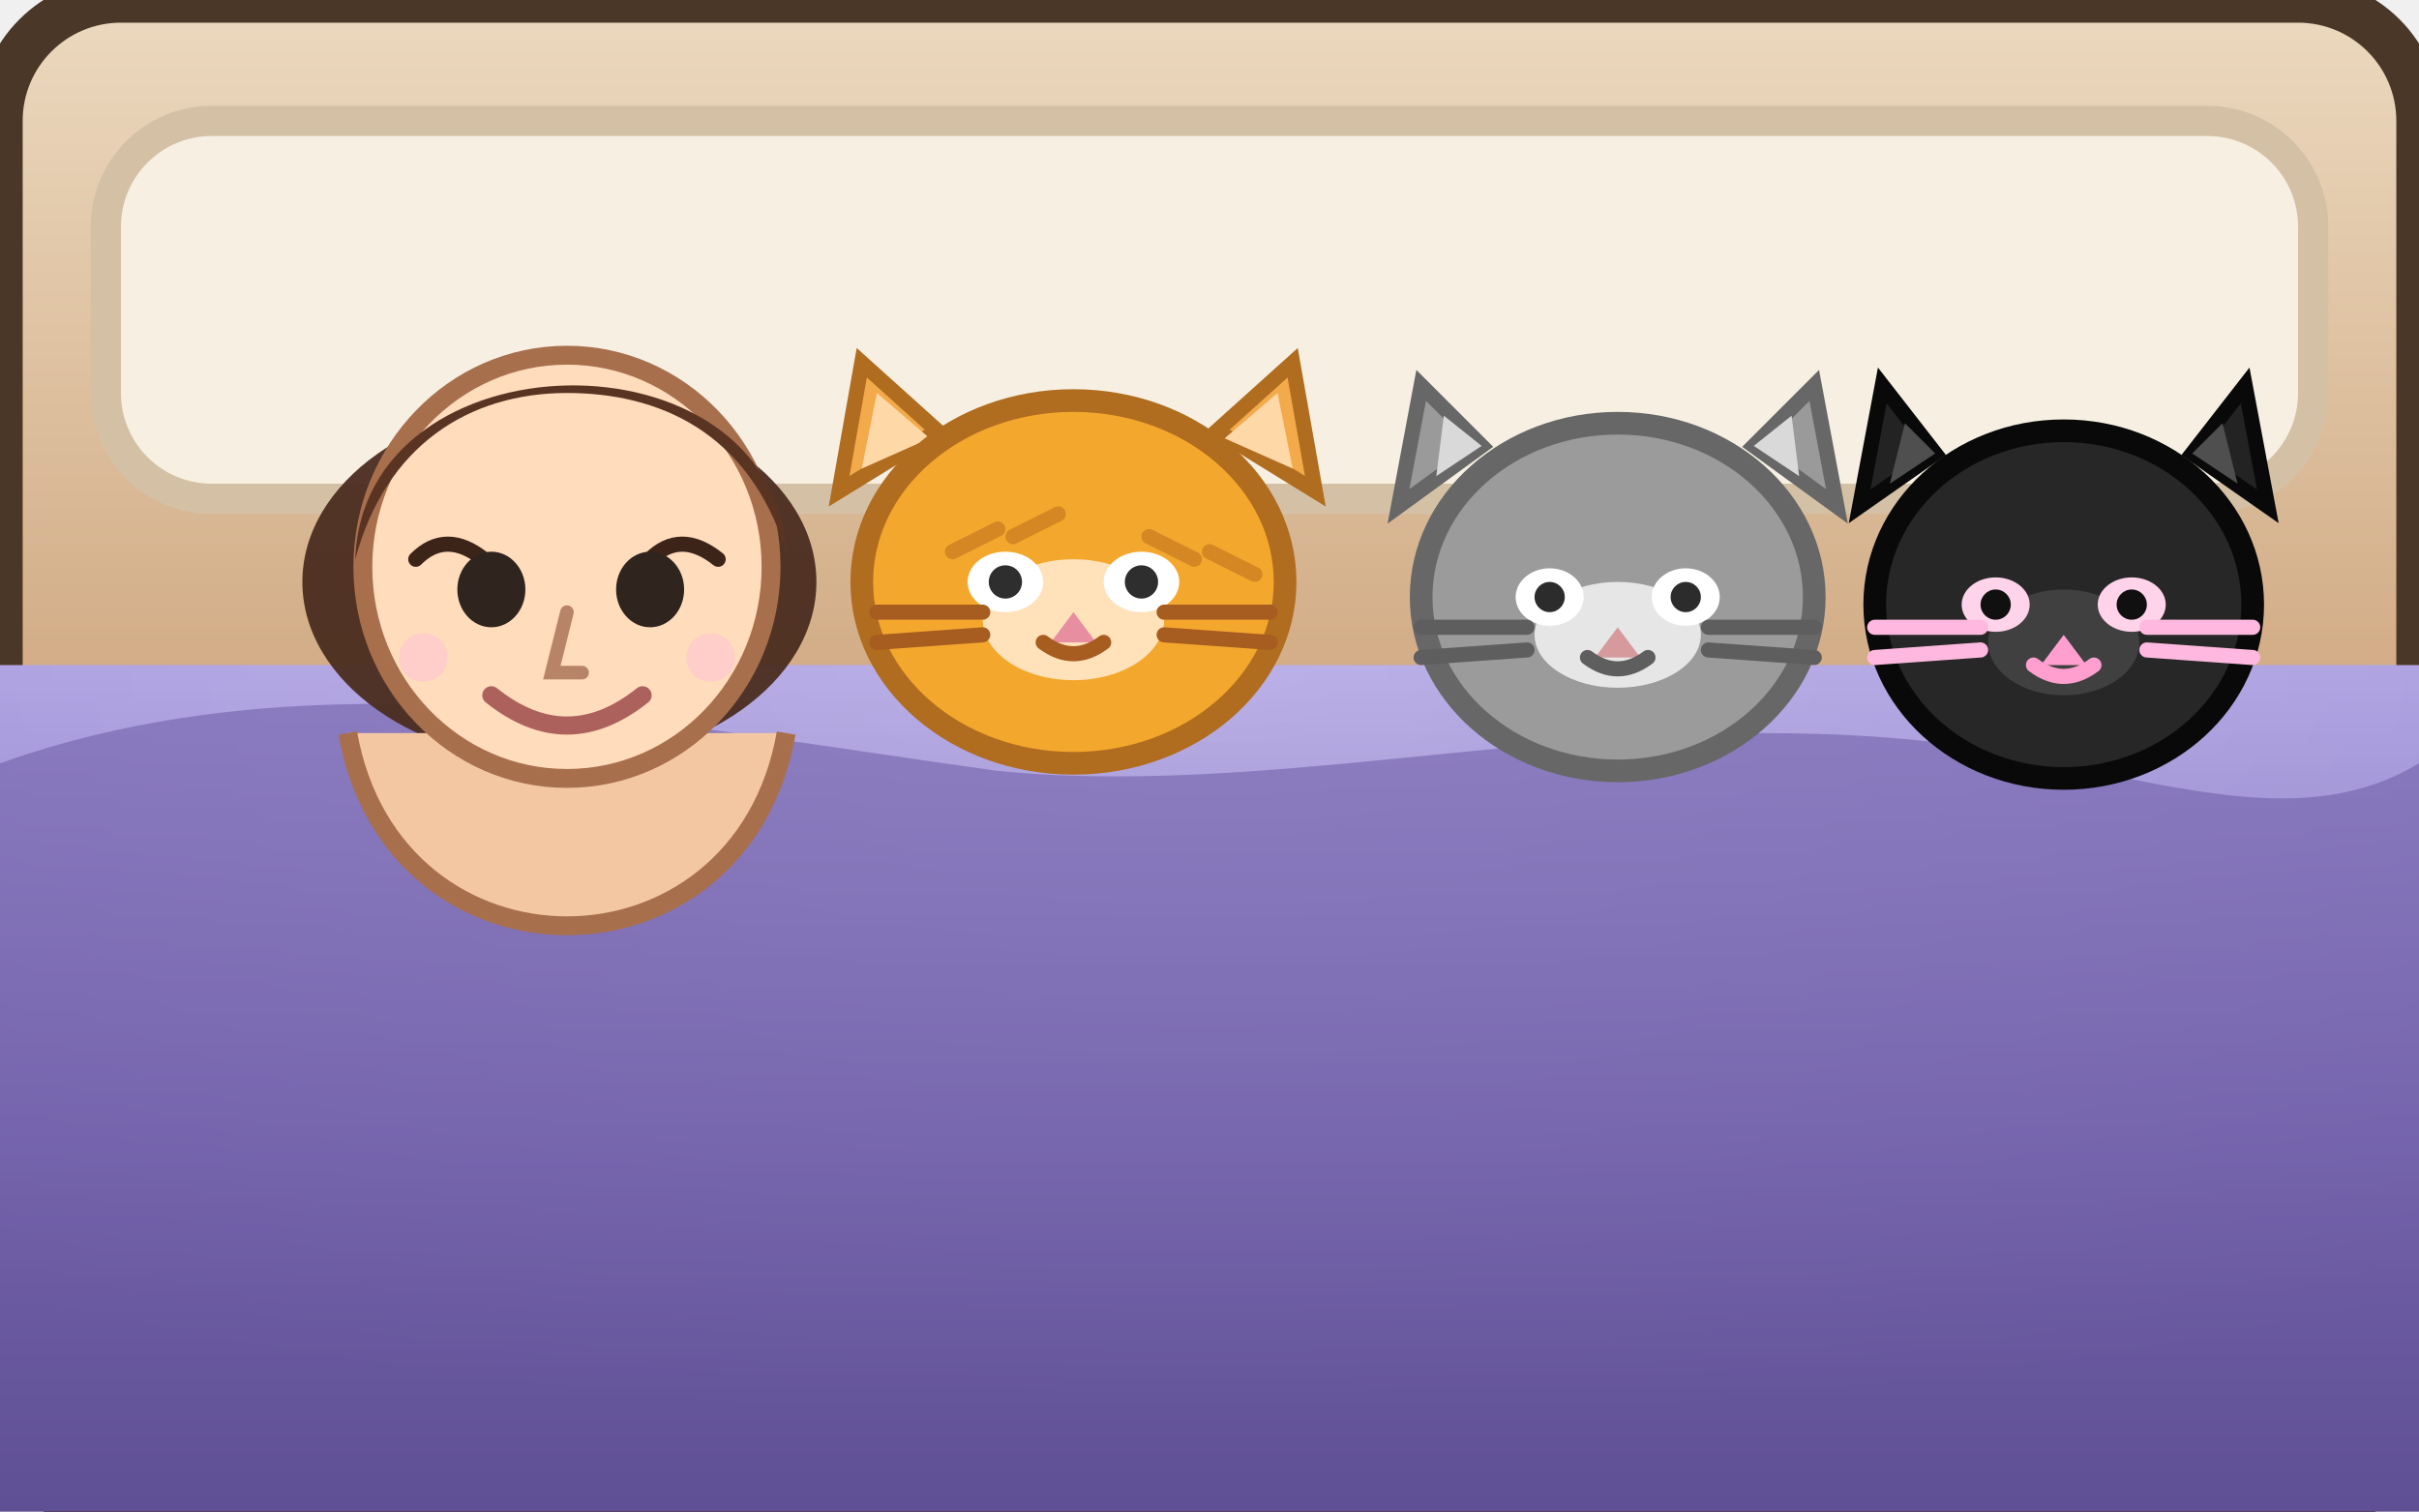
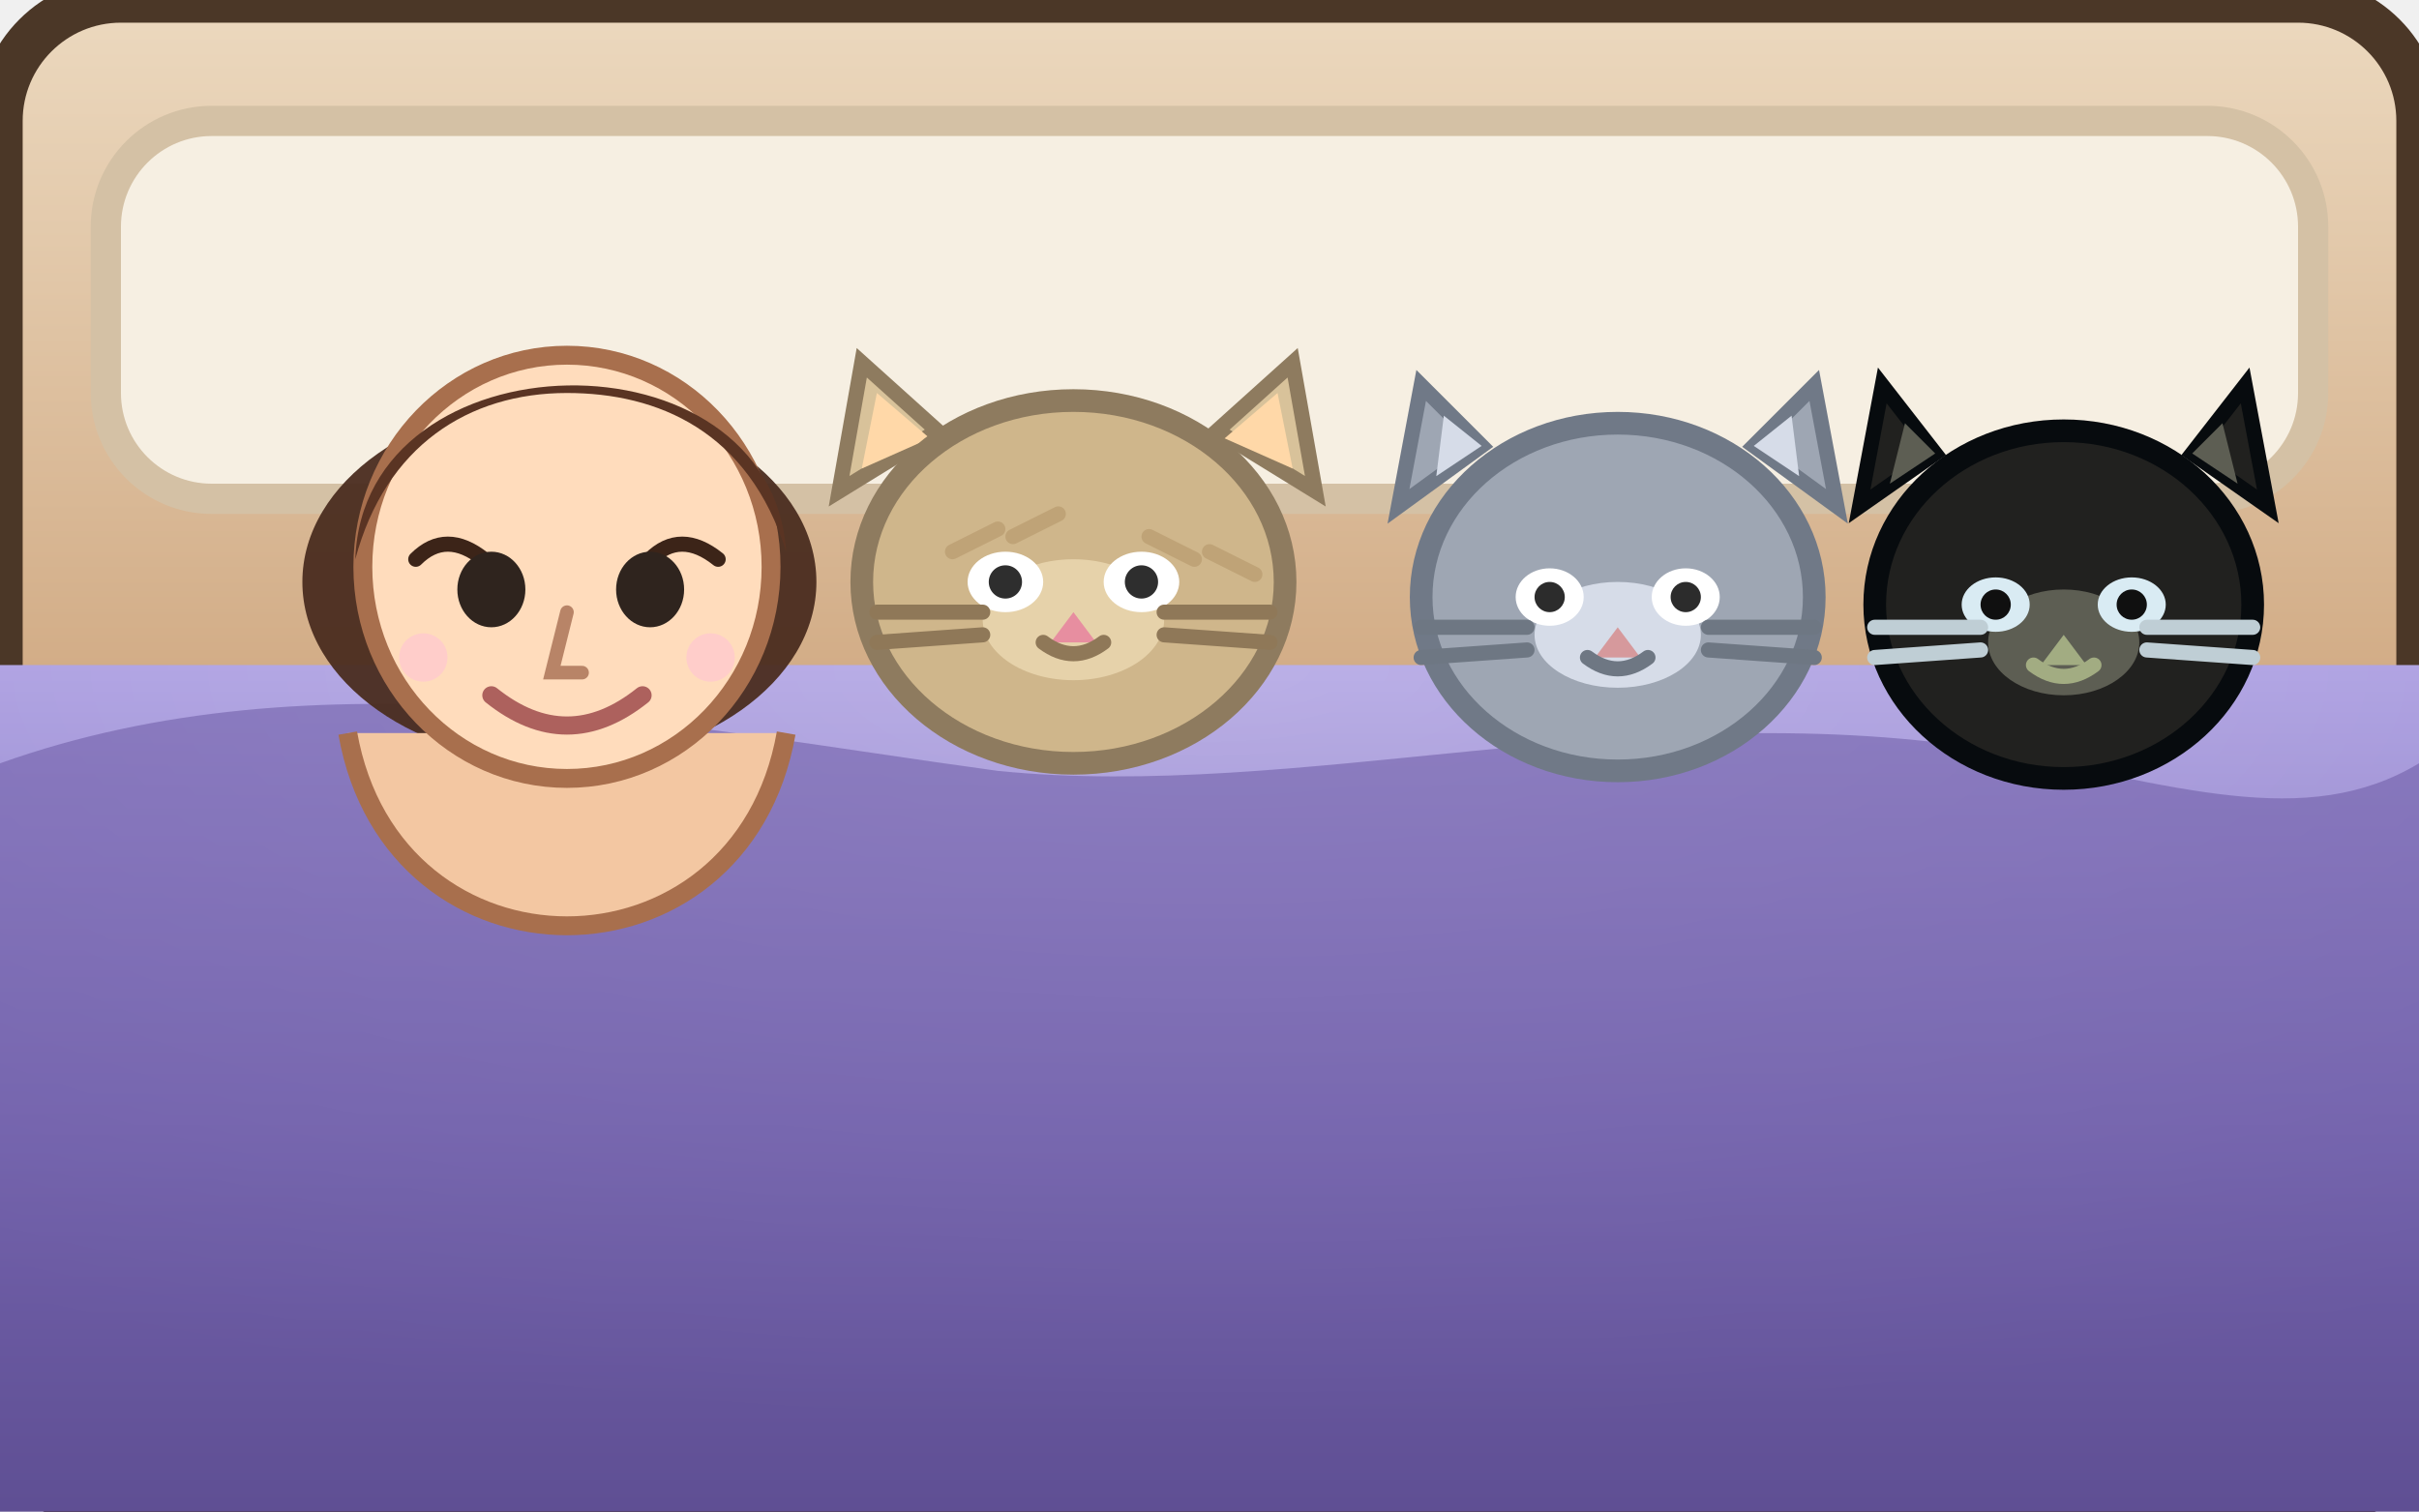
<svg xmlns="http://www.w3.org/2000/svg" viewBox="0 0 320 200" role="img" aria-label="Marice cuddling with Alice, Olive, and Beatrice in bed">
  <defs>
    <linearGradient id="bedFrame" x1="0" x2="0" y1="0" y2="1">
      <stop offset="0%" stop-color="#ecd9bf" />
      <stop offset="60%" stop-color="#c99d73" />
      <stop offset="100%" stop-color="#9e704a" />
    </linearGradient>
    <linearGradient id="blanket" x1="0" x2="0" y1="0" y2="1">
      <stop offset="0%" stop-color="#a89ae0" />
      <stop offset="55%" stop-color="#7c6db7" />
      <stop offset="100%" stop-color="#4f427f" />
    </linearGradient>
    <radialGradient id="blanketGlow" cx="50%" cy="0%" r="90%">
      <stop offset="0%" stop-color="#ffffff" stop-opacity="0.22" />
      <stop offset="100%" stop-color="#ffffff" stop-opacity="0" />
    </radialGradient>
  </defs>
  <rect width="320" height="200" rx="16" fill="url(#bedFrame)" stroke="#4b3727" stroke-width="6" />
  <rect x="14" y="16" width="292" height="50" rx="14" fill="#f6efe2" stroke="#d4c1a5" stroke-width="4" />
  <rect x="0" y="88" width="320" height="112" fill="url(#blanket)" />
  <rect x="0" y="88" width="320" height="112" fill="url(#blanketGlow)" />
  <path d="M0 101 C42 86, 88 96, 132 102 C172 106, 216 92, 262 99 C288 104, 305 110, 320 101 L320 200 L0 200 Z" fill="#6c5aa4" opacity="0.55" />
  <g transform="translate(22 39)">
    <g id="marice" transform="translate(10 0)">
      <ellipse cx="42" cy="38" rx="34" ry="24" fill="#4a2d20" opacity="0.95" />
      <path d="M14 58 C20 92, 66 92, 72 58" fill="#f3c7a2" stroke="#a86f4d" stroke-width="2.5" />
      <ellipse cx="43" cy="36" rx="27" ry="28" fill="#ffdcbc" stroke="#a86f4d" stroke-width="2.5" />
      <path d="M15 35 C16 5, 70 4, 72 34 C67 18, 55 13, 43 13 C30 13, 19 20, 15 35 Z" fill="#5a3423" />
      <path d="M23 35 q4 -4 9 0" stroke="#3c2418" stroke-width="2" fill="none" stroke-linecap="round" />
      <path d="M54 35 q4 -4 9 0" stroke="#3c2418" stroke-width="2" fill="none" stroke-linecap="round" />
      <ellipse cx="33" cy="39" rx="4.5" ry="5" fill="#2f241e" />
      <ellipse cx="54" cy="39" rx="4.5" ry="5" fill="#2f241e" />
      <path d="M43 42 l-2 8 h4" stroke="#b88467" stroke-width="1.8" fill="none" stroke-linecap="round" />
      <path d="M33 53 q10 8 20 0" stroke="#ad615d" stroke-width="2.4" fill="none" stroke-linecap="round" />
      <circle cx="24" cy="48" r="3.2" fill="#ffc8cf" opacity="0.75" />
      <circle cx="62" cy="48" r="3.2" fill="#ffc8cf" opacity="0.75" />
    </g>
    <g id="alice" transform="translate(84 8)">
-       <polygon points="18,10 8,1 5,18" fill="#f3aa4a" stroke="#b06c1f" stroke-width="2" />
-       <polygon points="55,10 65,1 68,18" fill="#f3aa4a" stroke="#b06c1f" stroke-width="2" />
+       <polygon points="18,10 8,1 5,18" fill="#d8c29a" stroke="#8e7b5f" stroke-width="2" />
+       <polygon points="55,10 65,1 68,18" fill="#d8c29a" stroke="#8e7b5f" stroke-width="2" />
      <polygon points="17,11 10,5 8,15" fill="#ffd8a8" />
      <polygon points="56,11 63,5 65,15" fill="#ffd8a8" />
-       <ellipse cx="36" cy="30" rx="28" ry="24" fill="#f4a72d" stroke="#b06c1f" stroke-width="3" />
-       <path d="M20 26 l6 -3 M28 24 l6 -3 M46 24 l6 3 M54 26 l6 3" stroke="#d48722" stroke-width="2" stroke-linecap="round" />
-       <ellipse cx="36" cy="35" rx="12" ry="8" fill="#ffe1ba" />
+       <ellipse cx="36" cy="30" rx="28" ry="24" fill="#cfb68b" stroke="#8e7b5f" stroke-width="3" />
+       <path d="M20 26 l6 -3 M28 24 l6 -3 M46 24 l6 3 M54 26 l6 3" stroke="#bfa377" stroke-width="2" stroke-linecap="round" />
+       <ellipse cx="36" cy="35" rx="12" ry="8" fill="#e6d2aa" />
      <ellipse cx="27" cy="30" rx="5" ry="4" fill="#fff" />
      <ellipse cx="45" cy="30" rx="5" ry="4" fill="#fff" />
      <circle cx="27" cy="30" r="2.2" fill="#2e2e2e" />
      <circle cx="45" cy="30" r="2.2" fill="#2e2e2e" />
      <polygon points="36,34 33,38 39,38" fill="#e78ea0" />
-       <path d="M32 38 q4 3 8 0" stroke="#a75c20" stroke-width="2" fill="none" stroke-linecap="round" />
-       <line x1="10" y1="34" x2="24" y2="34" stroke="#a75c20" stroke-width="2" stroke-linecap="round" />
-       <line x1="10" y1="38" x2="24" y2="37" stroke="#a75c20" stroke-width="2" stroke-linecap="round" />
-       <line x1="48" y1="34" x2="62" y2="34" stroke="#a75c20" stroke-width="2" stroke-linecap="round" />
-       <line x1="48" y1="37" x2="62" y2="38" stroke="#a75c20" stroke-width="2" stroke-linecap="round" />
+       <path d="M32 38 q4 3 8 0" stroke="#8f7858" stroke-width="2" fill="none" stroke-linecap="round" />
+       <line x1="10" y1="34" x2="24" y2="34" stroke="#8f7858" stroke-width="2" stroke-linecap="round" />
+       <line x1="10" y1="38" x2="24" y2="37" stroke="#8f7858" stroke-width="2" stroke-linecap="round" />
+       <line x1="48" y1="34" x2="62" y2="34" stroke="#8f7858" stroke-width="2" stroke-linecap="round" />
+       <line x1="48" y1="37" x2="62" y2="38" stroke="#8f7858" stroke-width="2" stroke-linecap="round" />
    </g>
    <g id="olive" transform="translate(158 10)">
-       <polygon points="16,10 8,2 5,18" fill="#9a9a9a" stroke="#676767" stroke-width="2" />
-       <polygon points="52,10 60,2 63,18" fill="#9a9a9a" stroke="#676767" stroke-width="2" />
-       <polygon points="16,10 11,6 10,14" fill="#d9d9d9" />
-       <polygon points="52,10 57,6 58,14" fill="#d9d9d9" />
-       <ellipse cx="34" cy="30" rx="26" ry="23" fill="#9b9b9b" stroke="#676767" stroke-width="3" />
-       <ellipse cx="34" cy="35" rx="11" ry="7" fill="#e6e6e6" />
+       <polygon points="16,10 8,2 5,18" fill="#9ea6b3" stroke="#707987" stroke-width="2" />
+       <polygon points="52,10 60,2 63,18" fill="#9ea6b3" stroke="#707987" stroke-width="2" />
+       <polygon points="16,10 11,6 10,14" fill="#d6dce8" />
+       <polygon points="52,10 57,6 58,14" fill="#d6dce8" />
+       <ellipse cx="34" cy="30" rx="26" ry="23" fill="#9ea6b3" stroke="#707987" stroke-width="3" />
+       <ellipse cx="34" cy="35" rx="11" ry="7" fill="#d6dce8" />
      <ellipse cx="25" cy="30" rx="4.5" ry="3.8" fill="#fff" />
      <ellipse cx="43" cy="30" rx="4.5" ry="3.8" fill="#fff" />
      <circle cx="25" cy="30" r="2" fill="#2c2c2c" />
      <circle cx="43" cy="30" r="2" fill="#2c2c2c" />
      <polygon points="34,34 31,38 37,38" fill="#d6999c" />
-       <path d="M30 38 q4 3 8 0" stroke="#5e5e5e" stroke-width="2" fill="none" stroke-linecap="round" />
-       <line x1="8" y1="34" x2="22" y2="34" stroke="#5e5e5e" stroke-width="2" stroke-linecap="round" />
-       <line x1="8" y1="38" x2="22" y2="37" stroke="#5e5e5e" stroke-width="2" stroke-linecap="round" />
-       <line x1="46" y1="34" x2="60" y2="34" stroke="#5e5e5e" stroke-width="2" stroke-linecap="round" />
-       <line x1="46" y1="37" x2="60" y2="38" stroke="#5e5e5e" stroke-width="2" stroke-linecap="round" />
+       <path d="M30 38 q4 3 8 0" stroke="#6e7783" stroke-width="2" fill="none" stroke-linecap="round" />
+       <line x1="8" y1="34" x2="22" y2="34" stroke="#6e7783" stroke-width="2" stroke-linecap="round" />
+       <line x1="8" y1="38" x2="22" y2="37" stroke="#6e7783" stroke-width="2" stroke-linecap="round" />
+       <line x1="46" y1="34" x2="60" y2="34" stroke="#6e7783" stroke-width="2" stroke-linecap="round" />
+       <line x1="46" y1="37" x2="60" y2="38" stroke="#6e7783" stroke-width="2" stroke-linecap="round" />
    </g>
    <g id="beatrice" transform="translate(220 9)">
-       <polygon points="14,12 7,3 4,19" fill="#232323" stroke="#090909" stroke-width="2" />
-       <polygon points="48,12 55,3 58,19" fill="#232323" stroke="#090909" stroke-width="2" />
-       <polygon points="14,12 10,8 8,16" fill="#4f4f4f" />
-       <polygon points="48,12 52,8 54,16" fill="#4f4f4f" />
-       <ellipse cx="31" cy="32" rx="25" ry="23" fill="#272727" stroke="#090909" stroke-width="3" />
-       <ellipse cx="31" cy="37" rx="10" ry="7" fill="#404040" />
-       <ellipse cx="22" cy="32" rx="4.5" ry="3.6" fill="#ffd3ea" />
-       <ellipse cx="40" cy="32" rx="4.5" ry="3.6" fill="#ffd3ea" />
+       <polygon points="14,12 7,3 4,19" fill="#21211f" stroke="#070b0e" stroke-width="2" />
+       <polygon points="48,12 55,3 58,19" fill="#21211f" stroke="#070b0e" stroke-width="2" />
+       <polygon points="14,12 10,8 8,16" fill="#5d5e53" />
+       <polygon points="48,12 52,8 54,16" fill="#5d5e53" />
+       <ellipse cx="31" cy="32" rx="25" ry="23" fill="#21211f" stroke="#070b0e" stroke-width="3" />
+       <ellipse cx="31" cy="37" rx="10" ry="7" fill="#5d5e53" />
+       <ellipse cx="22" cy="32" rx="4.5" ry="3.6" fill="#d9ebf3" />
+       <ellipse cx="40" cy="32" rx="4.5" ry="3.6" fill="#d9ebf3" />
      <circle cx="22" cy="32" r="2" fill="#101010" />
      <circle cx="40" cy="32" r="2" fill="#101010" />
-       <polygon points="31,36 28,40 34,40" fill="#ff9fcf" />
-       <path d="M27 40 q4 3 8 0" stroke="#ff9fcf" stroke-width="2" fill="none" stroke-linecap="round" />
-       <line x1="6" y1="35" x2="20" y2="35" stroke="#ffb8df" stroke-width="2" stroke-linecap="round" />
-       <line x1="6" y1="39" x2="20" y2="38" stroke="#ffb8df" stroke-width="2" stroke-linecap="round" />
-       <line x1="42" y1="35" x2="56" y2="35" stroke="#ffb8df" stroke-width="2" stroke-linecap="round" />
-       <line x1="42" y1="38" x2="56" y2="39" stroke="#ffb8df" stroke-width="2" stroke-linecap="round" />
+       <polygon points="31,36 28,40 34,40" fill="#a2ac82" />
+       <path d="M27 40 q4 3 8 0" stroke="#a2ac82" stroke-width="2" fill="none" stroke-linecap="round" />
+       <line x1="6" y1="35" x2="20" y2="35" stroke="#bfced5" stroke-width="2" stroke-linecap="round" />
+       <line x1="6" y1="39" x2="20" y2="38" stroke="#bfced5" stroke-width="2" stroke-linecap="round" />
+       <line x1="42" y1="35" x2="56" y2="35" stroke="#bfced5" stroke-width="2" stroke-linecap="round" />
+       <line x1="42" y1="38" x2="56" y2="39" stroke="#bfced5" stroke-width="2" stroke-linecap="round" />
    </g>
  </g>
</svg>
